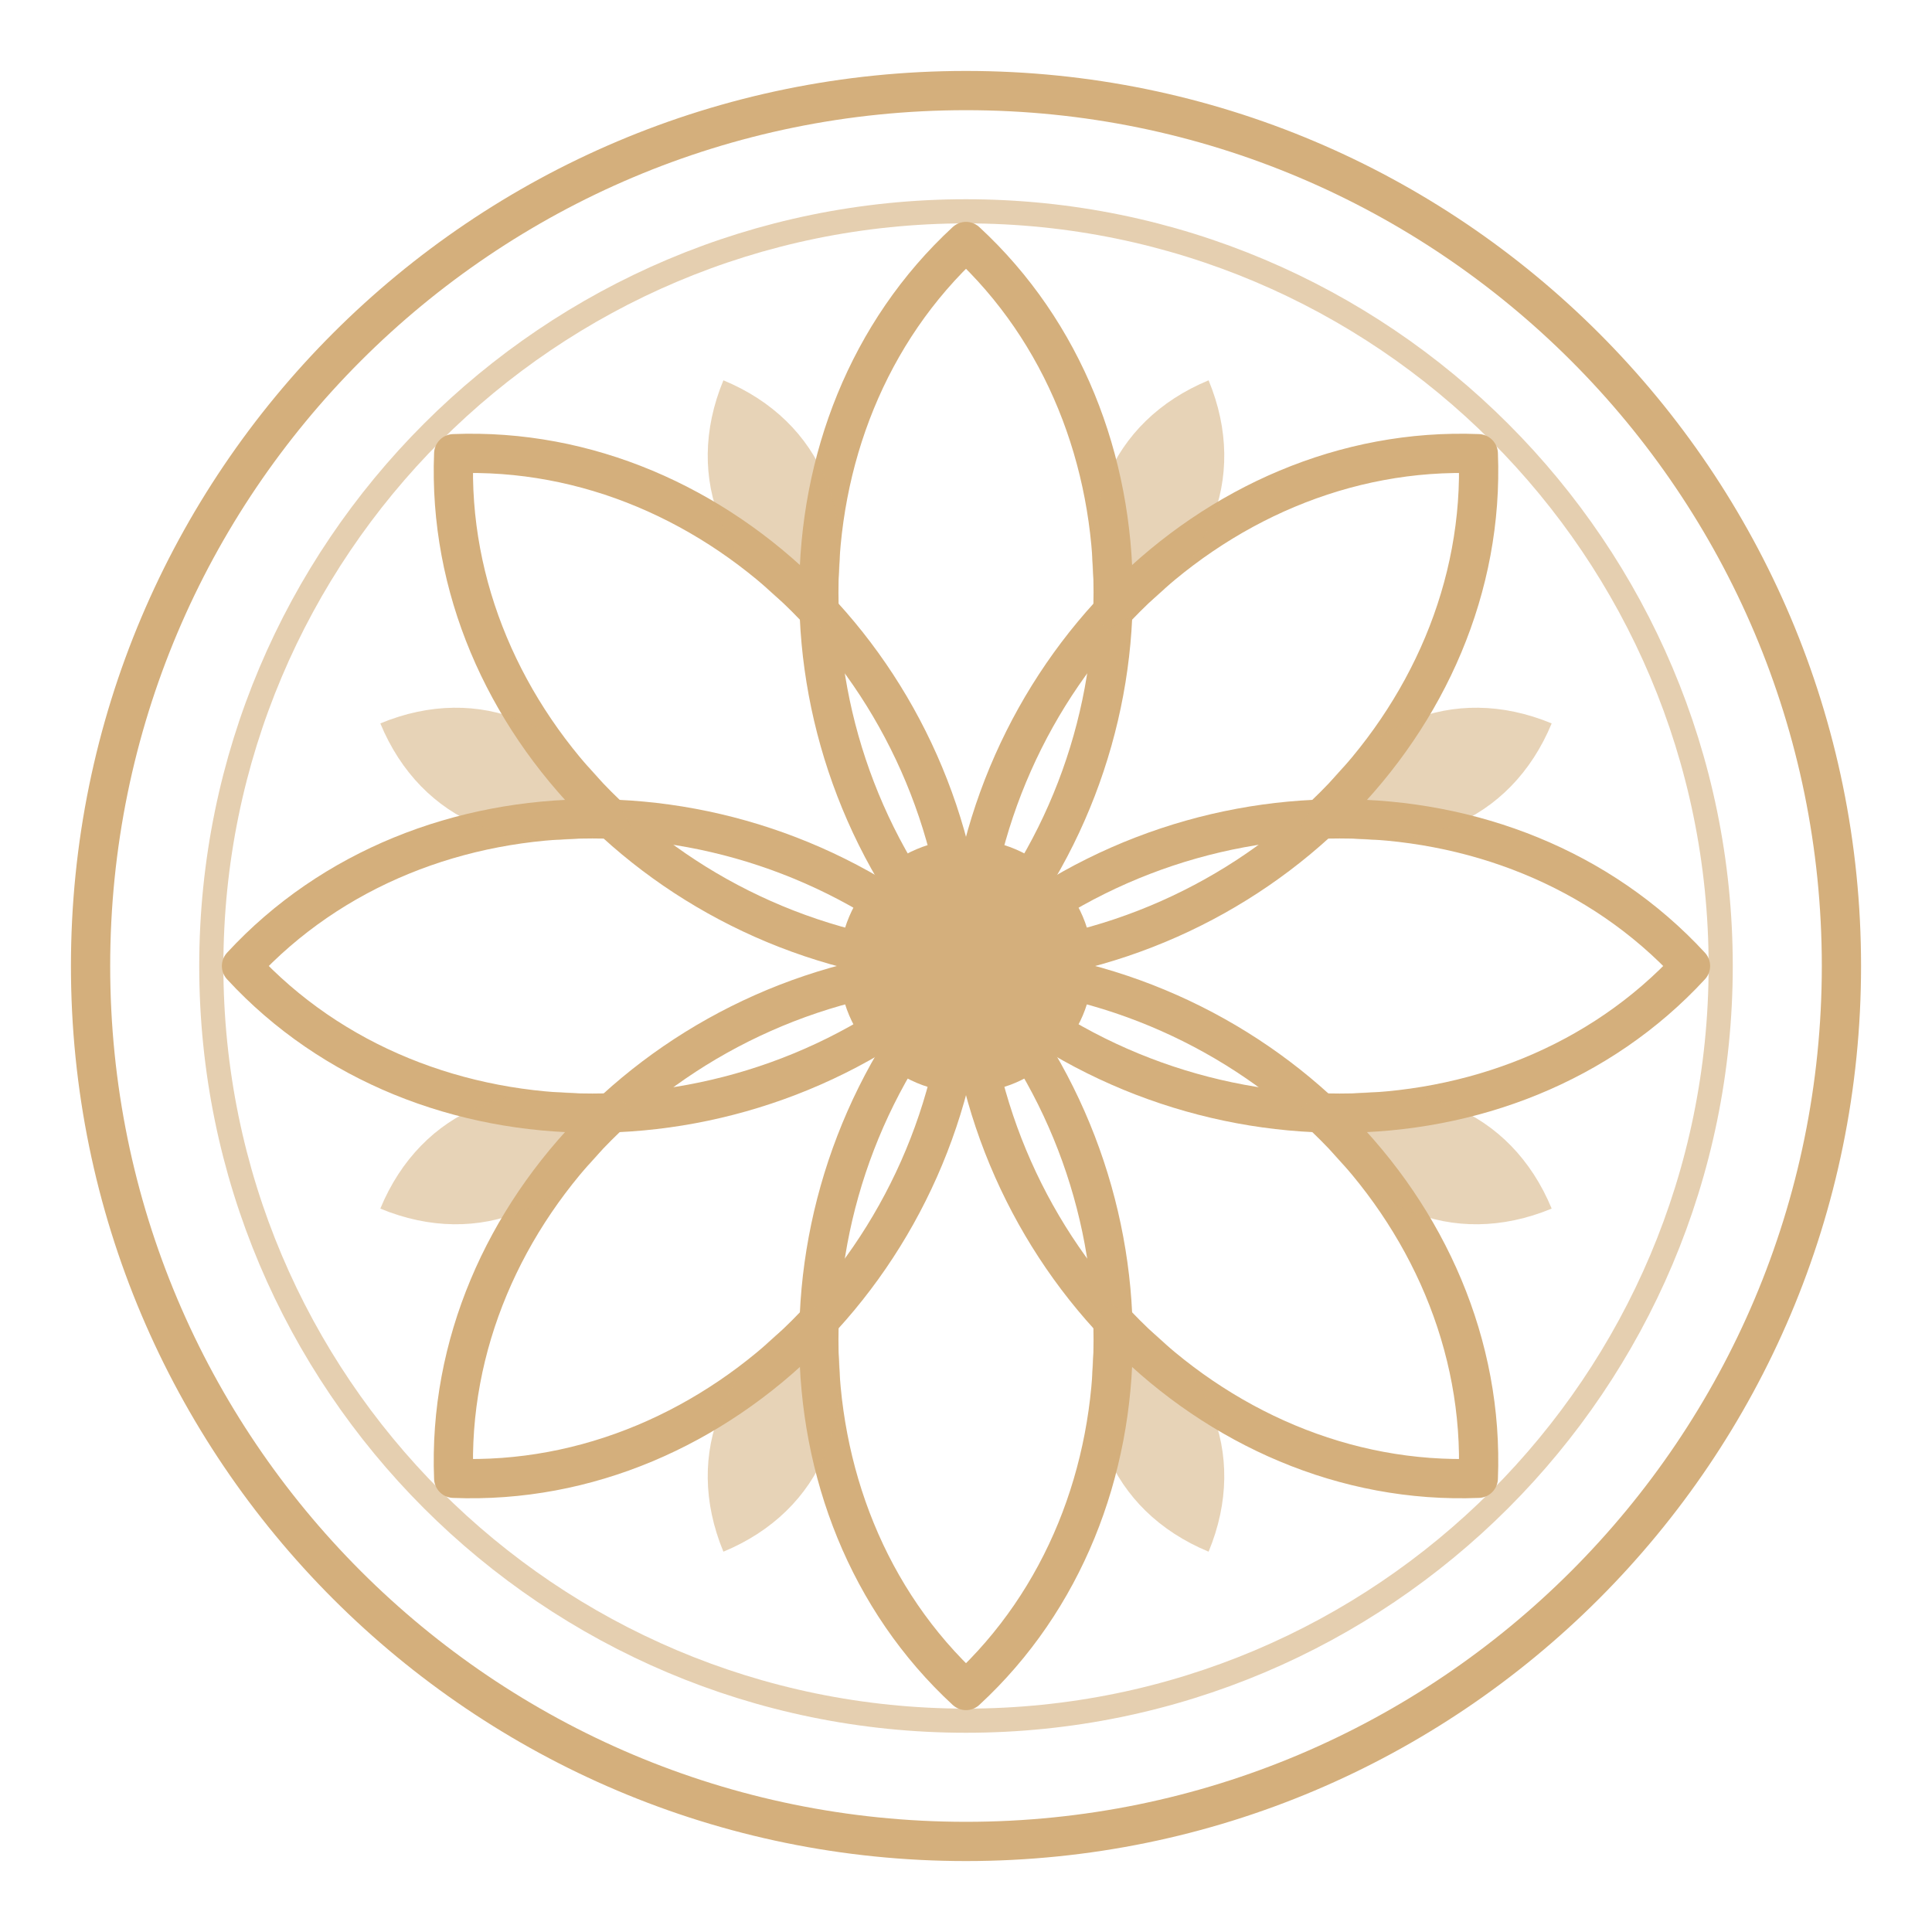
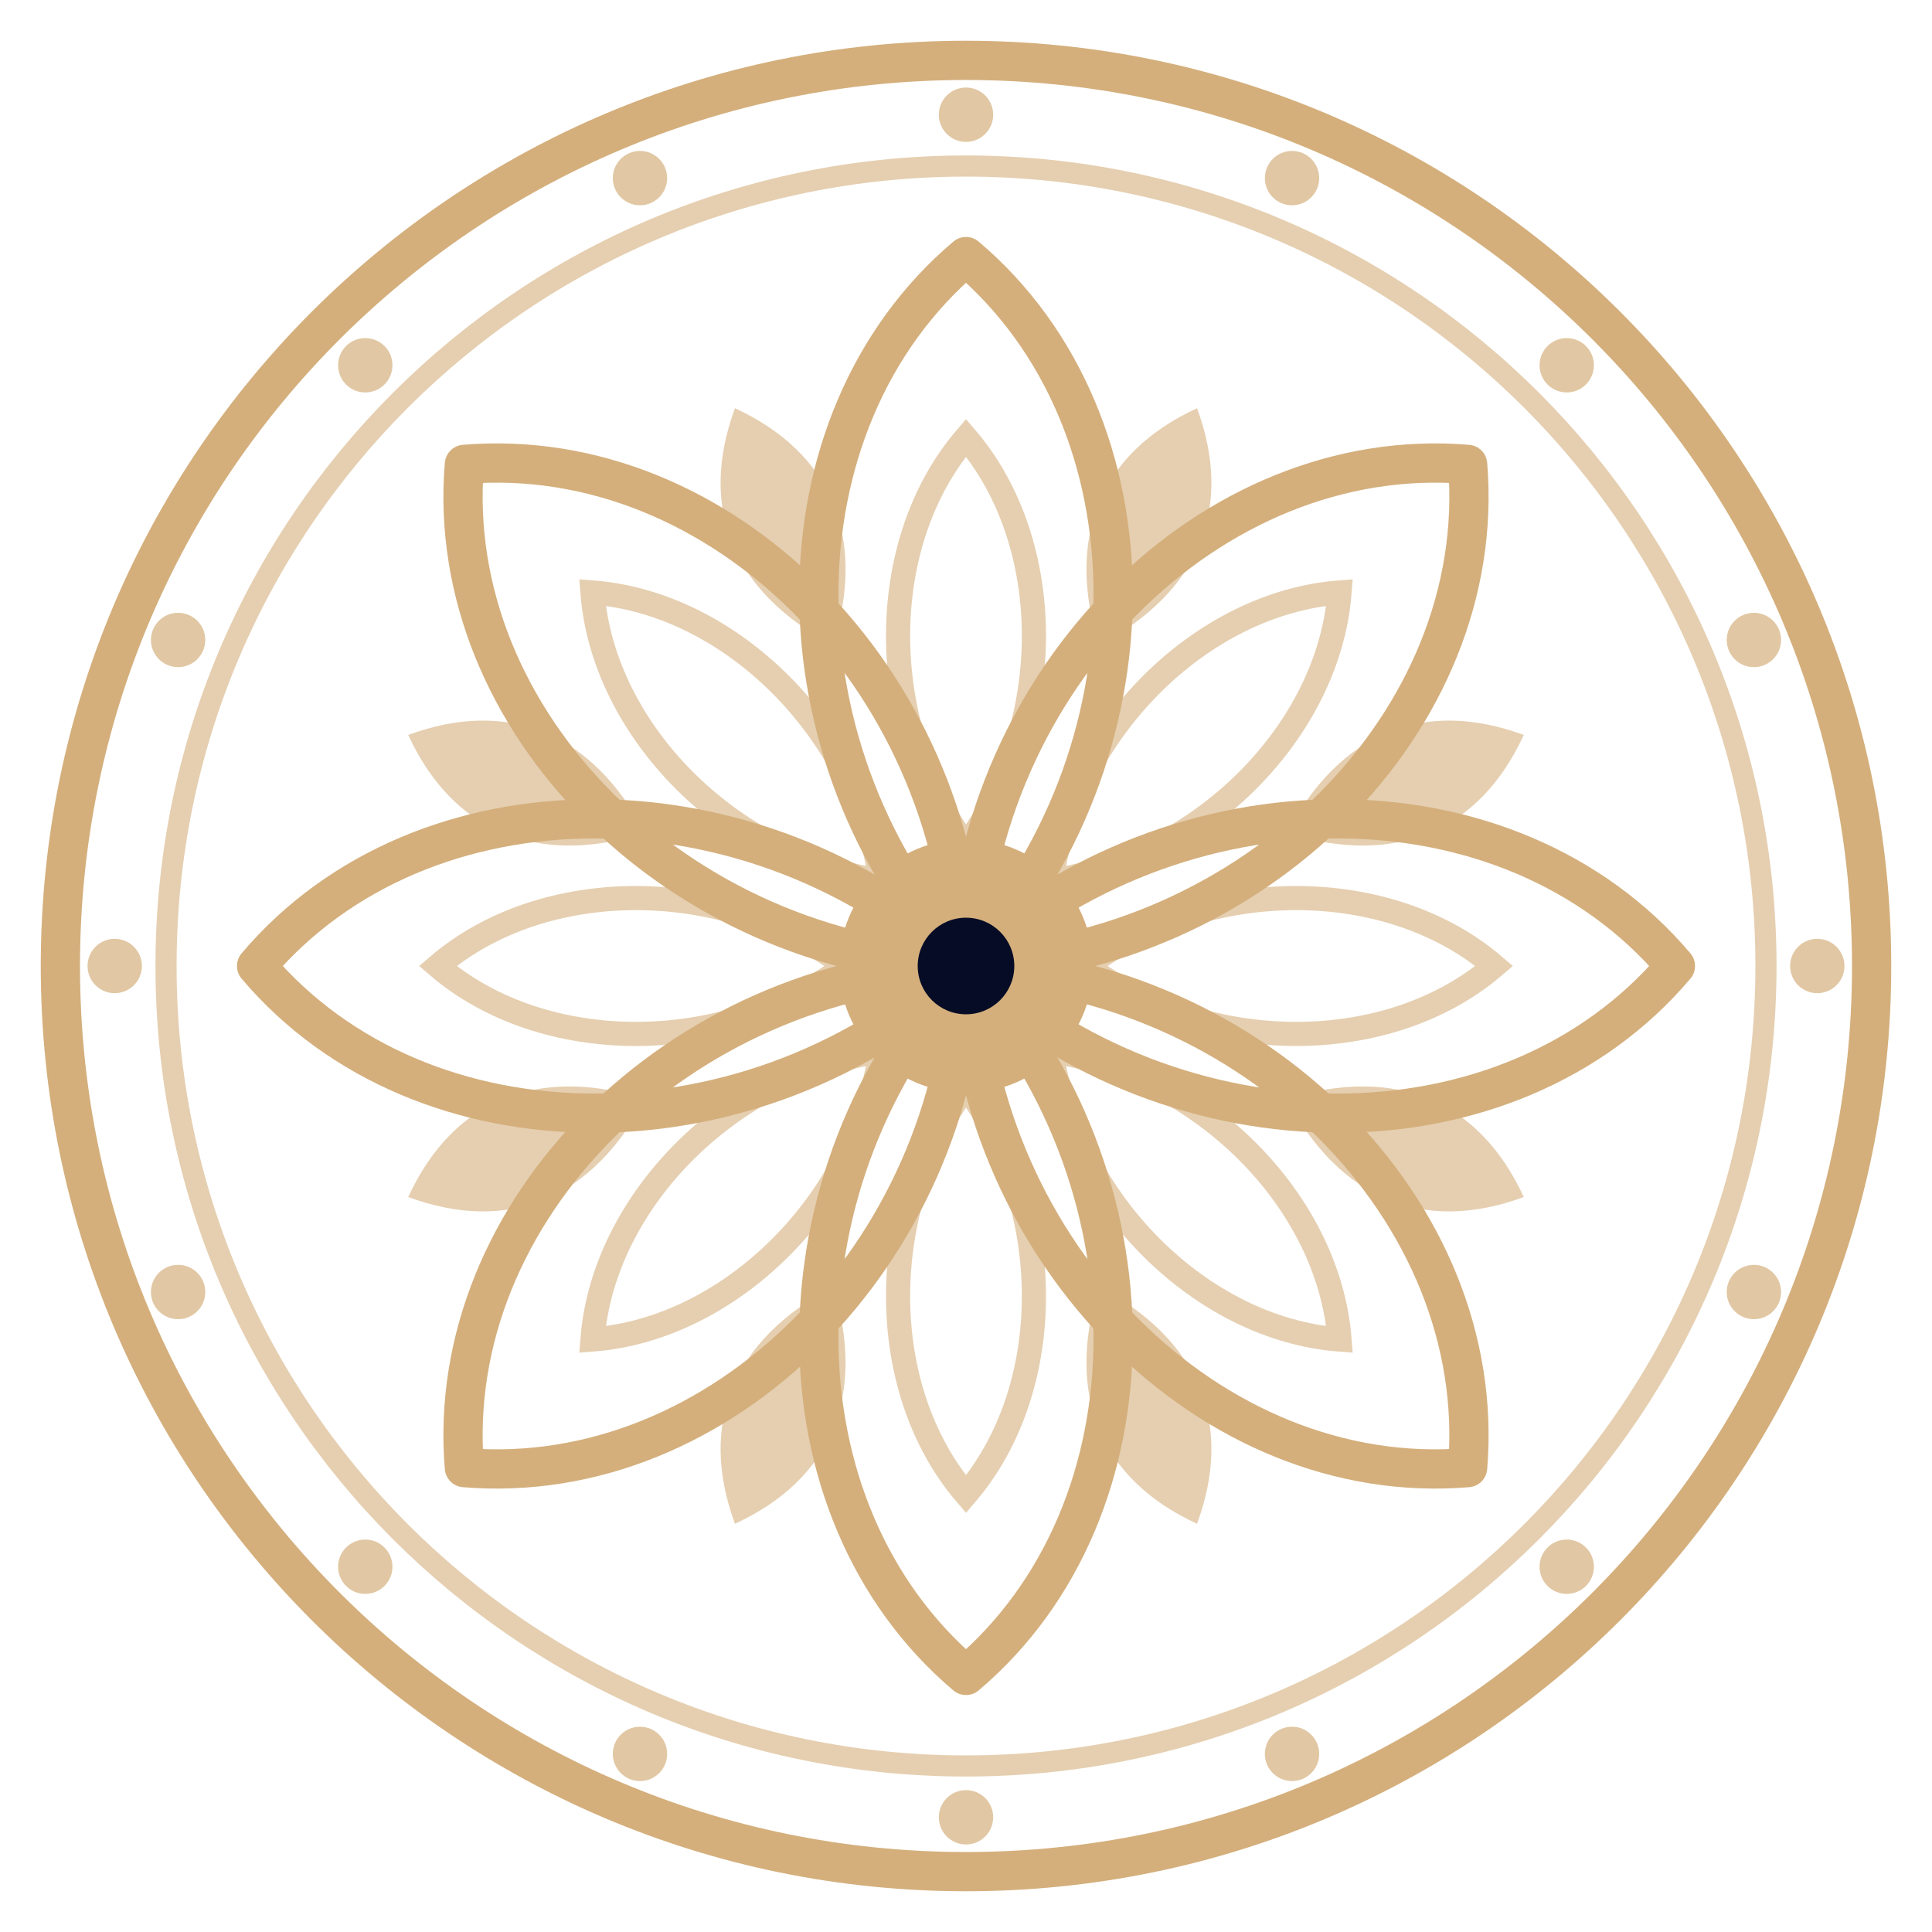
<svg xmlns="http://www.w3.org/2000/svg" viewBox="0 0 64 64">
-   <circle cx="32" cy="32" r="29" fill="none" stroke="#D4AF7C" stroke-width="1.3" />
-   <circle cx="32" cy="32" r="25" fill="none" stroke="#D4AF7C" stroke-width=".8" opacity=".6" />
-   <path transform="rotate(0 32 32)" d="M32 32C38.5 25 38.5 14 32 8C25.5 14 25.5 25 32 32Z" fill="none" stroke="#D4AF7C" stroke-width="1.3" stroke-linejoin="round" />
-   <path transform="rotate(45 32 32)" d="M32 32C38.5 25 38.5 14 32 8C25.5 14 25.5 25 32 32Z" fill="none" stroke="#D4AF7C" stroke-width="1.3" stroke-linejoin="round" />
-   <path transform="rotate(90 32 32)" d="M32 32C38.5 25 38.5 14 32 8C25.5 14 25.5 25 32 32Z" fill="none" stroke="#D4AF7C" stroke-width="1.3" stroke-linejoin="round" />
-   <path transform="rotate(135 32 32)" d="M32 32C38.5 25 38.5 14 32 8C25.5 14 25.5 25 32 32Z" fill="none" stroke="#D4AF7C" stroke-width="1.3" stroke-linejoin="round" />
-   <path transform="rotate(180 32 32)" d="M32 32C38.5 25 38.5 14 32 8C25.5 14 25.5 25 32 32Z" fill="none" stroke="#D4AF7C" stroke-width="1.3" stroke-linejoin="round" />
-   <path transform="rotate(225 32 32)" d="M32 32C38.5 25 38.5 14 32 8C25.5 14 25.5 25 32 32Z" fill="none" stroke="#D4AF7C" stroke-width="1.3" stroke-linejoin="round" />
-   <path transform="rotate(270 32 32)" d="M32 32C38.5 25 38.5 14 32 8C25.5 14 25.5 25 32 32Z" fill="none" stroke="#D4AF7C" stroke-width="1.3" stroke-linejoin="round" />
-   <path transform="rotate(315 32 32)" d="M32 32C38.5 25 38.5 14 32 8C25.5 14 25.5 25 32 32Z" fill="none" stroke="#D4AF7C" stroke-width="1.3" stroke-linejoin="round" />
-   <path transform="rotate(22.5 32 32)" d="M32 20C34.5 17 34.5 13.5 32 11C29.5 13.5 29.5 17 32 20Z" fill="#D4AF7C" opacity=".55" />
-   <path transform="rotate(67.5 32 32)" d="M32 20C34.5 17 34.5 13.5 32 11C29.5 13.5 29.5 17 32 20Z" fill="#D4AF7C" opacity=".55" />
-   <path transform="rotate(112.5 32 32)" d="M32 20C34.5 17 34.5 13.5 32 11C29.5 13.5 29.5 17 32 20Z" fill="#D4AF7C" opacity=".55" />
-   <path transform="rotate(157.5 32 32)" d="M32 20C34.5 17 34.5 13.5 32 11C29.5 13.5 29.5 17 32 20Z" fill="#D4AF7C" opacity=".55" />
-   <path transform="rotate(202.5 32 32)" d="M32 20C34.5 17 34.5 13.5 32 11C29.5 13.5 29.5 17 32 20Z" fill="#D4AF7C" opacity=".55" />
-   <path transform="rotate(247.5 32 32)" d="M32 20C34.5 17 34.5 13.5 32 11C29.5 13.5 29.5 17 32 20Z" fill="#D4AF7C" opacity=".55" />
-   <path transform="rotate(292.5 32 32)" d="M32 20C34.5 17 34.5 13.5 32 11C29.5 13.5 29.5 17 32 20Z" fill="#D4AF7C" opacity=".55" />
-   <path transform="rotate(337.5 32 32)" d="M32 20C34.5 17 34.5 13.5 32 11C29.5 13.5 29.5 17 32 20Z" fill="#D4AF7C" opacity=".55" />
+   <circle cx="32" cy="32" r="30" fill="none" stroke="#D4AF7C" stroke-width="1.3" />
+   <circle cx="32" cy="32" r="26.5" fill="none" stroke="#D4AF7C" stroke-width=".7" opacity=".6" />
+   <circle cx="60.2" cy="32" r=".9" fill="#D4AF7C" opacity=".7" />
+   <circle cx="58.1" cy="42.8" r=".9" fill="#D4AF7C" opacity=".7" />
+   <circle cx="51.9" cy="51.9" r=".9" fill="#D4AF7C" opacity=".7" />
+   <circle cx="42.8" cy="58.1" r=".9" fill="#D4AF7C" opacity=".7" />
+   <circle cx="32" cy="60.2" r=".9" fill="#D4AF7C" opacity=".7" />
+   <circle cx="21.2" cy="58.1" r=".9" fill="#D4AF7C" opacity=".7" />
+   <circle cx="12.1" cy="51.9" r=".9" fill="#D4AF7C" opacity=".7" />
+   <circle cx="5.9" cy="42.8" r=".9" fill="#D4AF7C" opacity=".7" />
+   <circle cx="3.8" cy="32" r=".9" fill="#D4AF7C" opacity=".7" />
+   <circle cx="5.9" cy="21.2" r=".9" fill="#D4AF7C" opacity=".7" />
+   <circle cx="12.1" cy="12.1" r=".9" fill="#D4AF7C" opacity=".7" />
+   <circle cx="21.2" cy="5.9" r=".9" fill="#D4AF7C" opacity=".7" />
+   <circle cx="32" cy="3.8" r=".9" fill="#D4AF7C" opacity=".7" />
+   <circle cx="42.8" cy="5.9" r=".9" fill="#D4AF7C" opacity=".7" />
+   <circle cx="51.9" cy="12.1" r=".9" fill="#D4AF7C" opacity=".7" />
+   <circle cx="58.1" cy="21.2" r=".9" fill="#D4AF7C" opacity=".7" />
+   <path transform="rotate(0 32 32)" d="M32 32C38.5 25 38.5 14 32 8.5C25.5 14 25.5 25 32 32Z" fill="none" stroke="#D4AF7C" stroke-width="1.3" stroke-linejoin="round" />
+   <path transform="rotate(0 32 32)" d="M32 28C35 24 35 18 32 14.5C29 18 29 24 32 28Z" fill="none" stroke="#D4AF7C" stroke-width=".8" opacity=".6" />
+   <path transform="rotate(45 32 32)" d="M32 32C38.5 25 38.5 14 32 8.5C25.5 14 25.5 25 32 32Z" fill="none" stroke="#D4AF7C" stroke-width="1.3" stroke-linejoin="round" />
+   <path transform="rotate(45 32 32)" d="M32 28C35 24 35 18 32 14.5C29 18 29 24 32 28Z" fill="none" stroke="#D4AF7C" stroke-width=".8" opacity=".6" />
+   <path transform="rotate(90 32 32)" d="M32 32C38.5 25 38.5 14 32 8.5C25.5 14 25.5 25 32 32Z" fill="none" stroke="#D4AF7C" stroke-width="1.3" stroke-linejoin="round" />
+   <path transform="rotate(90 32 32)" d="M32 28C35 24 35 18 32 14.5C29 18 29 24 32 28Z" fill="none" stroke="#D4AF7C" stroke-width=".8" opacity=".6" />
+   <path transform="rotate(135 32 32)" d="M32 32C38.5 25 38.5 14 32 8.5C25.5 14 25.5 25 32 32Z" fill="none" stroke="#D4AF7C" stroke-width="1.3" stroke-linejoin="round" />
+   <path transform="rotate(135 32 32)" d="M32 28C35 24 35 18 32 14.5C29 18 29 24 32 28Z" fill="none" stroke="#D4AF7C" stroke-width=".8" opacity=".6" />
+   <path transform="rotate(180 32 32)" d="M32 32C38.5 25 38.5 14 32 8.5C25.5 14 25.5 25 32 32Z" fill="none" stroke="#D4AF7C" stroke-width="1.3" stroke-linejoin="round" />
+   <path transform="rotate(180 32 32)" d="M32 28C35 24 35 18 32 14.5C29 18 29 24 32 28Z" fill="none" stroke="#D4AF7C" stroke-width=".8" opacity=".6" />
+   <path transform="rotate(225 32 32)" d="M32 32C38.5 25 38.5 14 32 8.5C25.5 14 25.5 25 32 32Z" fill="none" stroke="#D4AF7C" stroke-width="1.3" stroke-linejoin="round" />
+   <path transform="rotate(225 32 32)" d="M32 28C35 24 35 18 32 14.5C29 18 29 24 32 28Z" fill="none" stroke="#D4AF7C" stroke-width=".8" opacity=".6" />
+   <path transform="rotate(270 32 32)" d="M32 32C38.5 25 38.5 14 32 8.5C25.5 14 25.5 25 32 32Z" fill="none" stroke="#D4AF7C" stroke-width="1.3" stroke-linejoin="round" />
+   <path transform="rotate(270 32 32)" d="M32 28C35 24 35 18 32 14.5C29 18 29 24 32 28Z" fill="none" stroke="#D4AF7C" stroke-width=".8" opacity=".6" />
+   <path transform="rotate(315 32 32)" d="M32 32C38.5 25 38.5 14 32 8.5C25.5 14 25.5 25 32 32Z" fill="none" stroke="#D4AF7C" stroke-width="1.3" stroke-linejoin="round" />
+   <path transform="rotate(315 32 32)" d="M32 28C35 24 35 18 32 14.5C29 18 29 24 32 28Z" fill="none" stroke="#D4AF7C" stroke-width=".8" opacity=".6" />
+   <path transform="rotate(22.5 32 32)" d="M32 20.5C34.4 17.6 34.4 14.6 32 12C29.6 14.6 29.6 17.6 32 20.5Z" fill="#D4AF7C" opacity=".6" />
+   <path transform="rotate(67.5 32 32)" d="M32 20.5C34.4 17.6 34.4 14.6 32 12C29.6 14.6 29.6 17.6 32 20.5Z" fill="#D4AF7C" opacity=".6" />
+   <path transform="rotate(112.5 32 32)" d="M32 20.5C34.4 17.6 34.4 14.6 32 12C29.6 14.6 29.6 17.6 32 20.5Z" fill="#D4AF7C" opacity=".6" />
+   <path transform="rotate(157.5 32 32)" d="M32 20.5C34.4 17.6 34.4 14.6 32 12C29.6 14.6 29.6 17.6 32 20.5Z" fill="#D4AF7C" opacity=".6" />
+   <path transform="rotate(202.5 32 32)" d="M32 20.5C34.4 17.6 34.4 14.6 32 12C29.6 14.6 29.6 17.6 32 20.5Z" fill="#D4AF7C" opacity=".6" />
+   <path transform="rotate(247.5 32 32)" d="M32 20.5C34.4 17.6 34.4 14.6 32 12C29.6 14.6 29.6 17.6 32 20.5Z" fill="#D4AF7C" opacity=".6" />
+   <path transform="rotate(292.5 32 32)" d="M32 20.5C34.4 17.6 34.4 14.6 32 12C29.6 14.6 29.6 17.6 32 20.5Z" fill="#D4AF7C" opacity=".6" />
+   <path transform="rotate(337.5 32 32)" d="M32 20.5C34.4 17.6 34.4 14.6 32 12C29.6 14.6 29.6 17.6 32 20.5Z" fill="#D4AF7C" opacity=".6" />
  <circle cx="32" cy="32" r="4.2" fill="#D4AF7C" />
+   <circle cx="32" cy="32" r="1.6" fill="#070C26" />
</svg>
